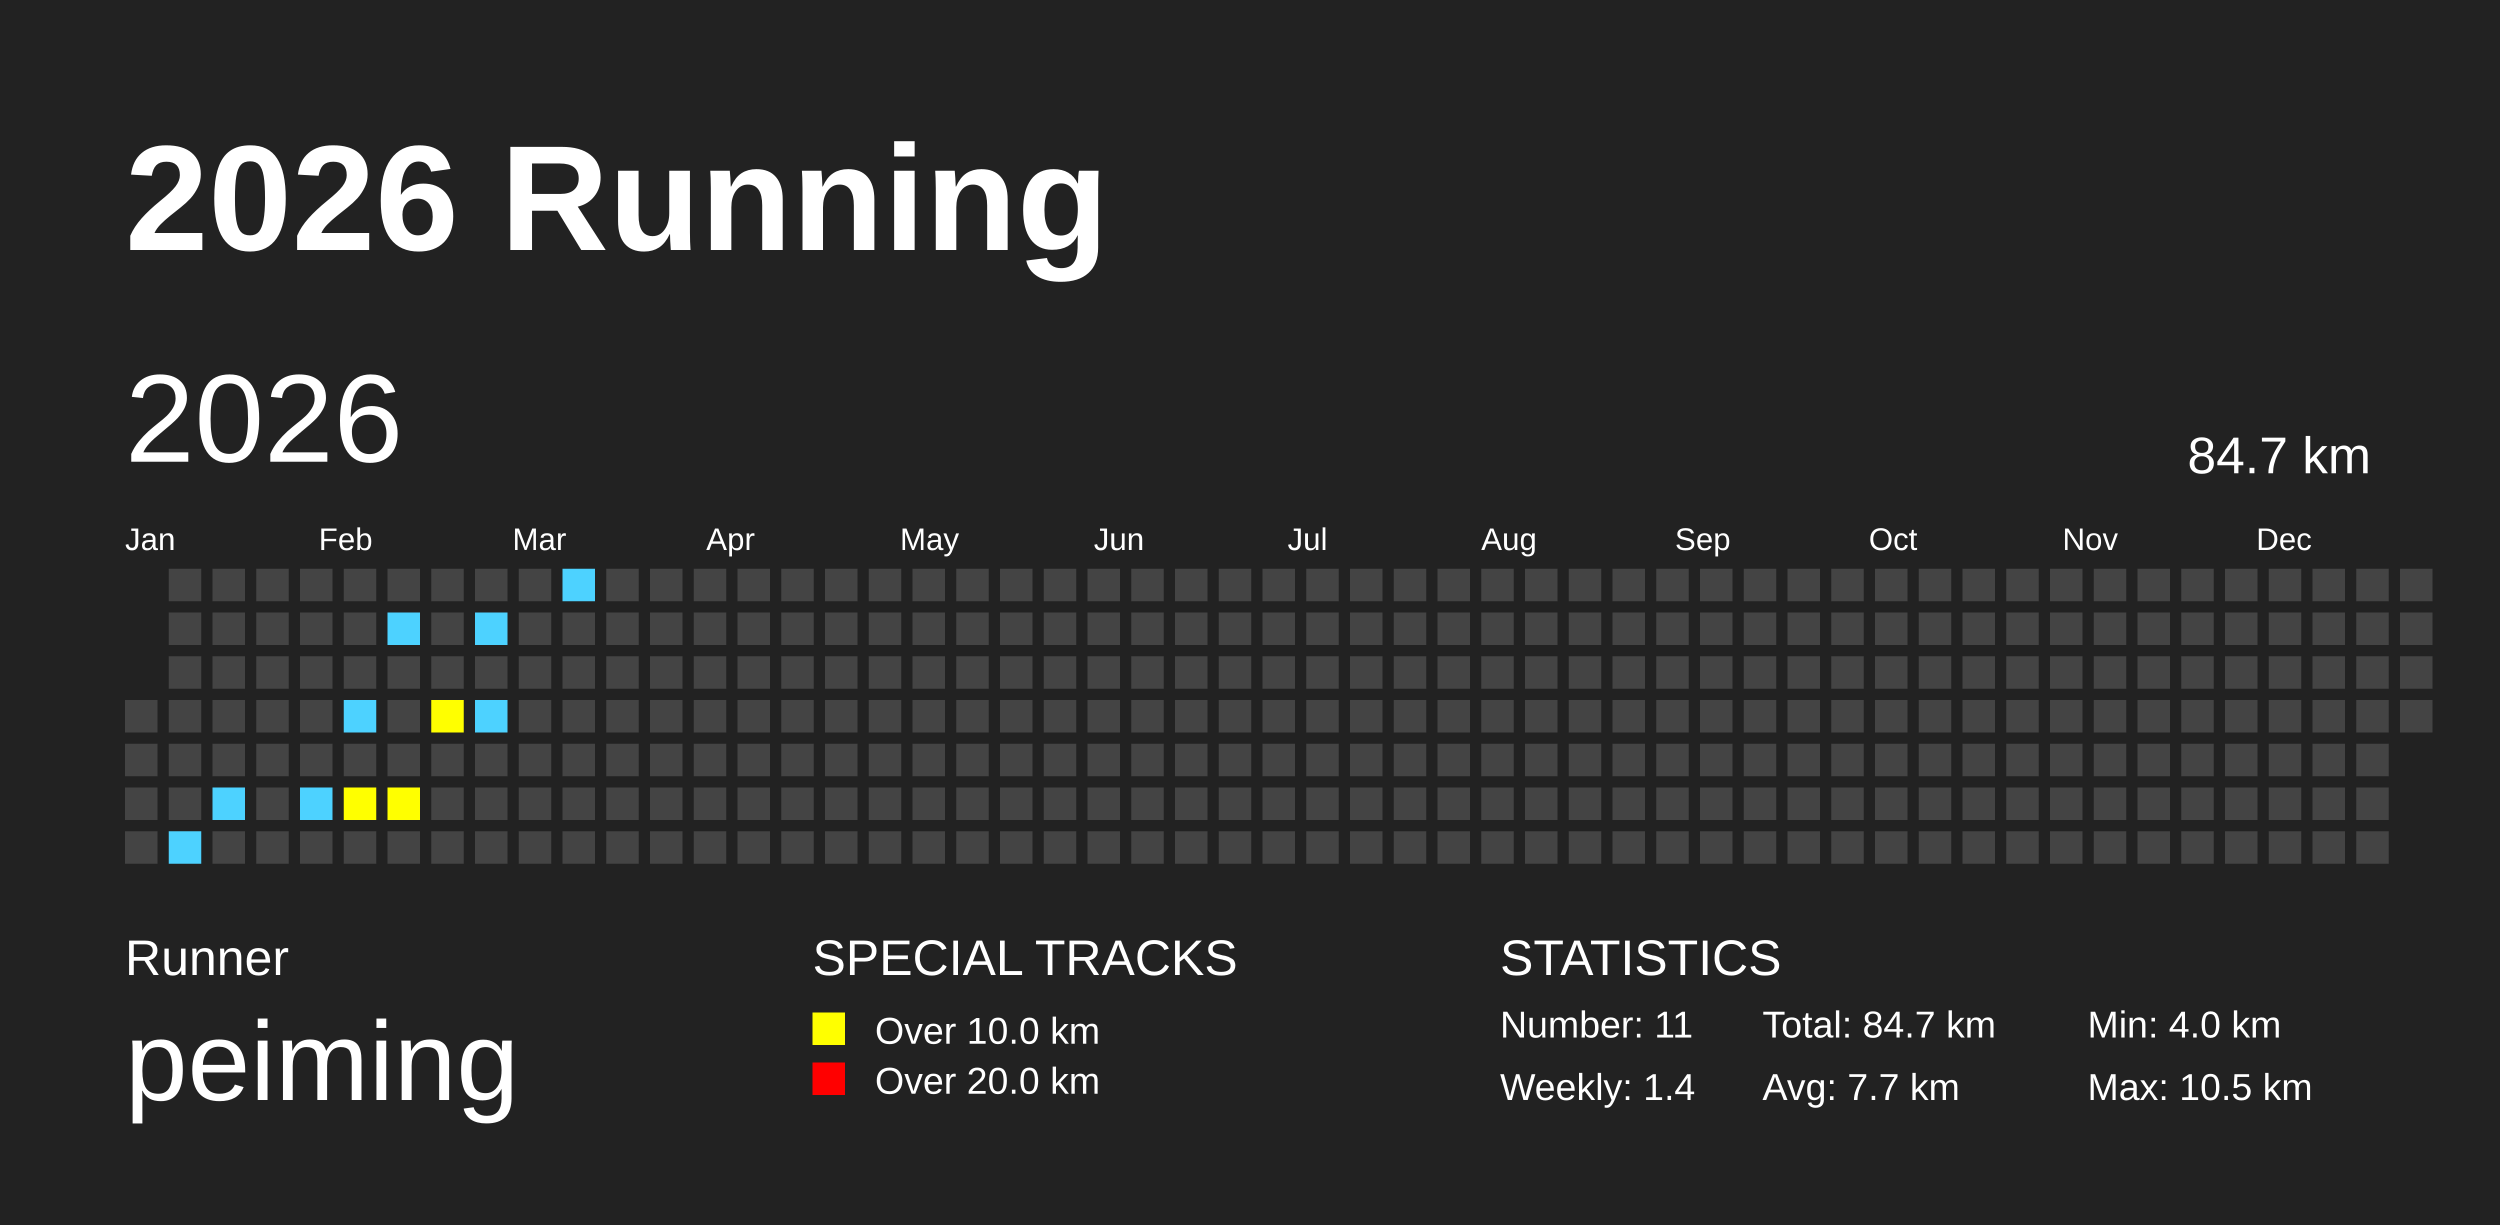
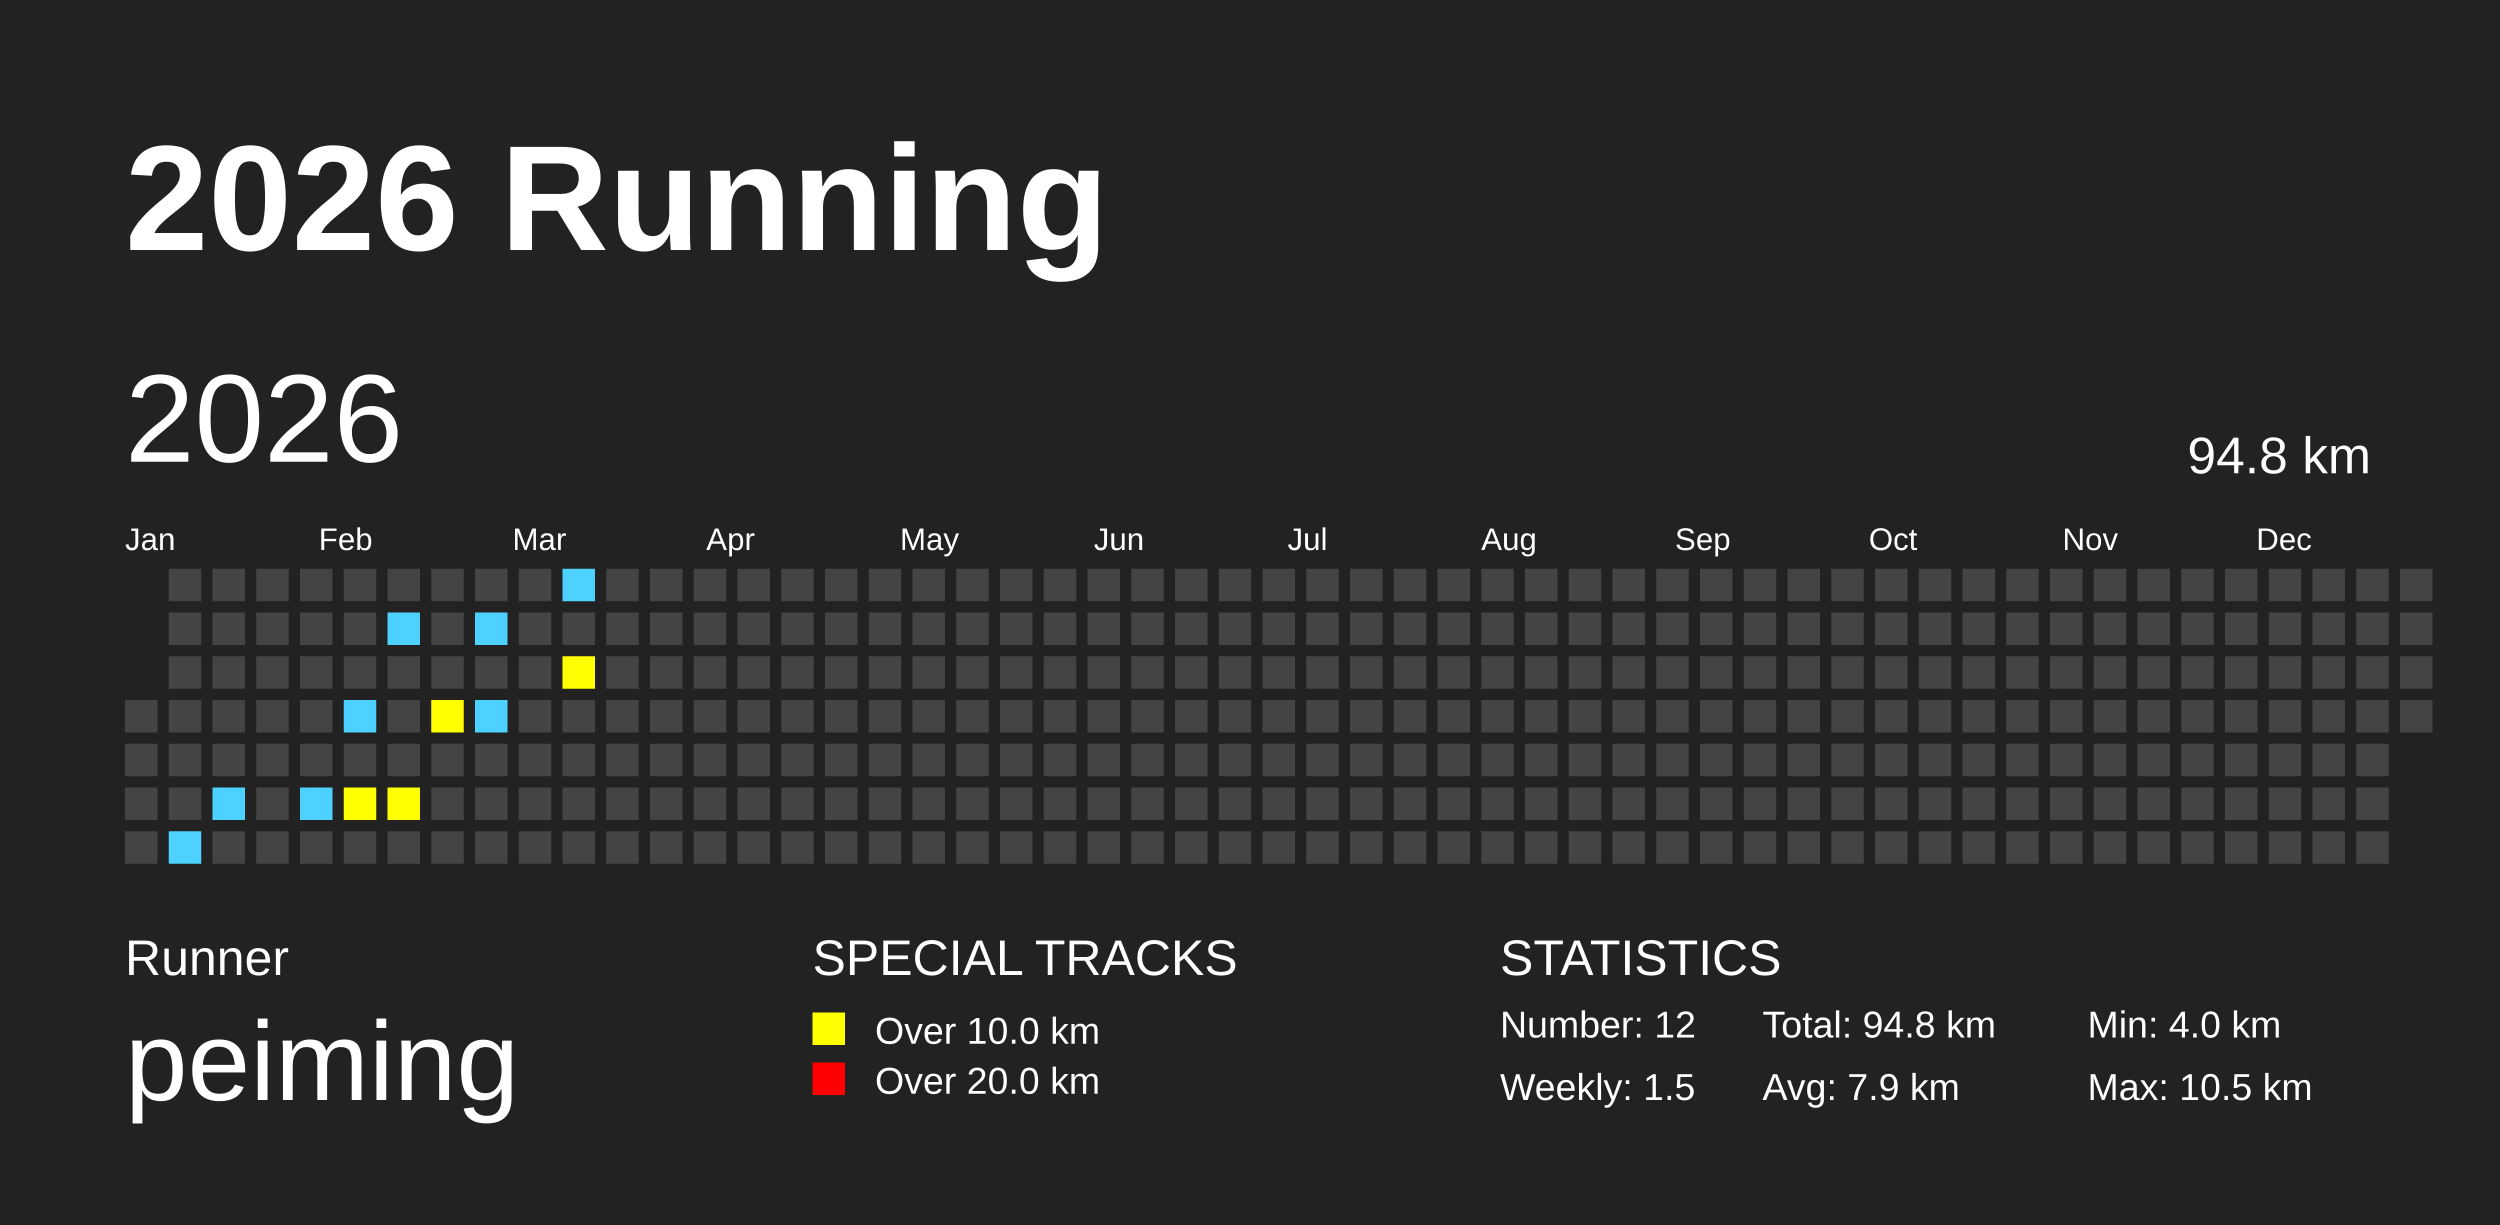
<svg xmlns="http://www.w3.org/2000/svg" baseProfile="full" height="98mm" version="1.1" viewBox="0,0,200,98" width="200mm">
  <defs />
  <rect fill="#222222" height="98" width="200" x="0" y="0" />
  <text fill="#FFFFFF" style="font-size:12px; font-family:Arial; font-weight:bold;" x="10" y="20">2026 Running</text>
  <text fill="#FFFFFF" style="font-size:4px; font-family:Arial" x="10" y="78">Runner</text>
  <text fill="#FFFFFF" style="font-size:9px; font-family:Arial" x="10" y="88">peiming</text>
  <text fill="#FFFFFF" style="font-size:4px; font-family:Arial" x="65" y="78">SPECIAL TRACKS</text>
  <rect fill="yellow" height="2.6" width="2.6" x="65" y="81" />
  <text fill="#FFFFFF" style="font-size:3px; font-family:Arial" x="70" y="83.5">Over 10.0 km</text>
  <rect fill="red" height="2.6" width="2.6" x="65" y="85" />
  <text fill="#FFFFFF" style="font-size:3px; font-family:Arial" x="70" y="87.5">Over 20.0 km</text>
  <text fill="#FFFFFF" style="font-size:4px; font-family:Arial" x="120" y="78">STATISTICS</text>
-   <text fill="#FFFFFF" style="font-size:3px; font-family:Arial" x="120" y="83">Number: 11</text>
-   <text fill="#FFFFFF" style="font-size:3px; font-family:Arial" x="120" y="88">Weekly: 1.4</text>
-   <text fill="#FFFFFF" style="font-size:3px; font-family:Arial" x="141" y="83">Total: 84.7 km</text>
-   <text fill="#FFFFFF" style="font-size:3px; font-family:Arial" x="141" y="88">Avg: 7.7 km</text>
+   <text fill="#FFFFFF" style="font-size:3px; font-family:Arial" x="120" y="83">Number: 12</text>
+   <text fill="#FFFFFF" style="font-size:3px; font-family:Arial" x="120" y="88">Weekly: 1.5</text>
+   <text fill="#FFFFFF" style="font-size:3px; font-family:Arial" x="141" y="83">Total: 94.8 km</text>
+   <text fill="#FFFFFF" style="font-size:3px; font-family:Arial" x="141" y="88">Avg: 7.9 km</text>
  <text fill="#FFFFFF" style="font-size:3px; font-family:Arial" x="167" y="83">Min: 4.0 km</text>
  <text fill="#FFFFFF" style="font-size:3px; font-family:Arial" x="167" y="88">Max: 10.5 km</text>
  <text dominant-baseline="hanging" fill="#FFFFFF" style="font-size:10.0px; font-family:Arial;" x="10" y="30">2026</text>
-   <text dominant-baseline="hanging" fill="#FFFFFF" style="font-size:4.125px; font-family:Arial;" x="175" y="35">84.7 km</text>
+   <text dominant-baseline="hanging" fill="#FFFFFF" style="font-size:4.125px; font-family:Arial;" x="175" y="35">94.8 km</text>
  <text fill="#FFFFFF" style="font-size:2.5px; font-family:Arial" x="10.0" y="44">Jan</text>
  <text fill="#FFFFFF" style="font-size:2.5px; font-family:Arial" x="25.5" y="44">Feb</text>
  <text fill="#FFFFFF" style="font-size:2.5px; font-family:Arial" x="41.0" y="44">Mar</text>
  <text fill="#FFFFFF" style="font-size:2.5px; font-family:Arial" x="56.5" y="44">Apr</text>
  <text fill="#FFFFFF" style="font-size:2.5px; font-family:Arial" x="72.0" y="44">May</text>
  <text fill="#FFFFFF" style="font-size:2.5px; font-family:Arial" x="87.5" y="44">Jun</text>
  <text fill="#FFFFFF" style="font-size:2.5px; font-family:Arial" x="103.0" y="44">Jul</text>
  <text fill="#FFFFFF" style="font-size:2.5px; font-family:Arial" x="118.5" y="44">Aug</text>
  <text fill="#FFFFFF" style="font-size:2.5px; font-family:Arial" x="134.0" y="44">Sep</text>
  <text fill="#FFFFFF" style="font-size:2.5px; font-family:Arial" x="149.5" y="44">Oct</text>
  <text fill="#FFFFFF" style="font-size:2.5px; font-family:Arial" x="165.0" y="44">Nov</text>
  <text fill="#FFFFFF" style="font-size:2.5px; font-family:Arial" x="180.5" y="44">Dec</text>
  <rect fill="#444444" height="2.6" width="2.6" x="10.0" y="56.0" />
  <rect fill="#444444" height="2.6" width="2.6" x="10.0" y="59.5" />
  <rect fill="#444444" height="2.6" width="2.6" x="10.0" y="63.0" />
  <rect fill="#444444" height="2.6" width="2.6" x="10.0" y="66.5" />
  <rect fill="#444444" height="2.6" width="2.6" x="13.5" y="45.5" />
  <rect fill="#444444" height="2.6" width="2.6" x="13.5" y="49.0" />
  <rect fill="#444444" height="2.6" width="2.6" x="13.5" y="52.5" />
  <rect fill="#444444" height="2.6" width="2.6" x="13.5" y="56.0" />
  <rect fill="#444444" height="2.6" width="2.6" x="13.5" y="59.5" />
  <rect fill="#444444" height="2.6" width="2.6" x="13.5" y="63.0" />
  <rect fill="#4DD2FF" height="2.6" width="2.6" x="13.5" y="66.5" />
  <rect fill="#444444" height="2.6" width="2.6" x="17.0" y="45.5" />
  <rect fill="#444444" height="2.6" width="2.6" x="17.0" y="49.0" />
  <rect fill="#444444" height="2.6" width="2.6" x="17.0" y="52.5" />
  <rect fill="#444444" height="2.6" width="2.6" x="17.0" y="56.0" />
  <rect fill="#444444" height="2.6" width="2.6" x="17.0" y="59.5" />
  <rect fill="#4DD2FF" height="2.6" width="2.6" x="17.0" y="63.0" />
  <rect fill="#444444" height="2.6" width="2.6" x="17.0" y="66.5" />
  <rect fill="#444444" height="2.6" width="2.6" x="20.5" y="45.5" />
  <rect fill="#444444" height="2.6" width="2.6" x="20.5" y="49.0" />
  <rect fill="#444444" height="2.6" width="2.6" x="20.5" y="52.5" />
  <rect fill="#444444" height="2.6" width="2.6" x="20.5" y="56.0" />
  <rect fill="#444444" height="2.6" width="2.6" x="20.5" y="59.5" />
  <rect fill="#444444" height="2.6" width="2.6" x="20.5" y="63.0" />
  <rect fill="#444444" height="2.6" width="2.6" x="20.5" y="66.5" />
  <rect fill="#444444" height="2.6" width="2.6" x="24.0" y="45.5" />
  <rect fill="#444444" height="2.6" width="2.6" x="24.0" y="49.0" />
  <rect fill="#444444" height="2.6" width="2.6" x="24.0" y="52.5" />
  <rect fill="#444444" height="2.6" width="2.6" x="24.0" y="56.0" />
  <rect fill="#444444" height="2.6" width="2.6" x="24.0" y="59.5" />
  <rect fill="#4DD2FF" height="2.6" width="2.6" x="24.0" y="63.0" />
  <rect fill="#444444" height="2.6" width="2.6" x="24.0" y="66.5" />
  <rect fill="#444444" height="2.6" width="2.6" x="27.5" y="45.5" />
  <rect fill="#444444" height="2.6" width="2.6" x="27.5" y="49.0" />
  <rect fill="#444444" height="2.6" width="2.6" x="27.5" y="52.5" />
  <rect fill="#4DD2FF" height="2.6" width="2.6" x="27.5" y="56.0" />
  <rect fill="#444444" height="2.6" width="2.6" x="27.5" y="59.5" />
  <rect fill="yellow" height="2.6" width="2.6" x="27.5" y="63.0" />
  <rect fill="#444444" height="2.6" width="2.6" x="27.5" y="66.5" />
  <rect fill="#444444" height="2.6" width="2.6" x="31.0" y="45.5" />
  <rect fill="#4DD2FF" height="2.6" width="2.6" x="31.0" y="49.0" />
  <rect fill="#444444" height="2.6" width="2.6" x="31.0" y="52.5" />
  <rect fill="#444444" height="2.6" width="2.6" x="31.0" y="56.0" />
  <rect fill="#444444" height="2.6" width="2.6" x="31.0" y="59.5" />
  <rect fill="yellow" height="2.6" width="2.6" x="31.0" y="63.0" />
  <rect fill="#444444" height="2.6" width="2.6" x="31.0" y="66.5" />
  <rect fill="#444444" height="2.6" width="2.6" x="34.5" y="45.5" />
  <rect fill="#444444" height="2.6" width="2.6" x="34.5" y="49.0" />
  <rect fill="#444444" height="2.6" width="2.6" x="34.5" y="52.5" />
  <rect fill="yellow" height="2.6" width="2.6" x="34.5" y="56.0" />
  <rect fill="#444444" height="2.6" width="2.6" x="34.5" y="59.5" />
  <rect fill="#444444" height="2.6" width="2.6" x="34.5" y="63.0" />
  <rect fill="#444444" height="2.6" width="2.6" x="34.5" y="66.5" />
  <rect fill="#444444" height="2.6" width="2.6" x="38.0" y="45.5" />
  <rect fill="#4DD2FF" height="2.6" width="2.6" x="38.0" y="49.0" />
  <rect fill="#444444" height="2.6" width="2.6" x="38.0" y="52.5" />
  <rect fill="#4DD2FF" height="2.6" width="2.6" x="38.0" y="56.0" />
  <rect fill="#444444" height="2.6" width="2.6" x="38.0" y="59.5" />
  <rect fill="#444444" height="2.6" width="2.6" x="38.0" y="63.0" />
  <rect fill="#444444" height="2.6" width="2.6" x="38.0" y="66.5" />
  <rect fill="#444444" height="2.6" width="2.6" x="41.5" y="45.5" />
  <rect fill="#444444" height="2.6" width="2.6" x="41.5" y="49.0" />
  <rect fill="#444444" height="2.6" width="2.6" x="41.5" y="52.5" />
  <rect fill="#444444" height="2.6" width="2.6" x="41.5" y="56.0" />
  <rect fill="#444444" height="2.6" width="2.6" x="41.5" y="59.5" />
  <rect fill="#444444" height="2.6" width="2.6" x="41.5" y="63.0" />
  <rect fill="#444444" height="2.6" width="2.6" x="41.5" y="66.5" />
  <rect fill="#4DD2FF" height="2.6" width="2.6" x="45.0" y="45.5" />
  <rect fill="#444444" height="2.6" width="2.6" x="45.0" y="49.0" />
-   <rect fill="#444444" height="2.6" width="2.6" x="45.0" y="52.5" />
+   <rect fill="yellow" height="2.6" width="2.6" x="45.0" y="52.5" />
  <rect fill="#444444" height="2.6" width="2.6" x="45.0" y="56.0" />
  <rect fill="#444444" height="2.6" width="2.6" x="45.0" y="59.5" />
  <rect fill="#444444" height="2.6" width="2.6" x="45.0" y="63.0" />
  <rect fill="#444444" height="2.6" width="2.6" x="45.0" y="66.5" />
  <rect fill="#444444" height="2.6" width="2.6" x="48.5" y="45.5" />
  <rect fill="#444444" height="2.6" width="2.6" x="48.5" y="49.0" />
  <rect fill="#444444" height="2.6" width="2.6" x="48.5" y="52.5" />
  <rect fill="#444444" height="2.6" width="2.6" x="48.5" y="56.0" />
  <rect fill="#444444" height="2.6" width="2.6" x="48.5" y="59.5" />
  <rect fill="#444444" height="2.6" width="2.6" x="48.5" y="63.0" />
  <rect fill="#444444" height="2.6" width="2.6" x="48.5" y="66.5" />
  <rect fill="#444444" height="2.6" width="2.6" x="52.0" y="45.5" />
  <rect fill="#444444" height="2.6" width="2.6" x="52.0" y="49.0" />
  <rect fill="#444444" height="2.6" width="2.6" x="52.0" y="52.5" />
  <rect fill="#444444" height="2.6" width="2.6" x="52.0" y="56.0" />
  <rect fill="#444444" height="2.6" width="2.6" x="52.0" y="59.5" />
  <rect fill="#444444" height="2.6" width="2.6" x="52.0" y="63.0" />
  <rect fill="#444444" height="2.6" width="2.6" x="52.0" y="66.5" />
  <rect fill="#444444" height="2.6" width="2.6" x="55.5" y="45.5" />
  <rect fill="#444444" height="2.6" width="2.6" x="55.5" y="49.0" />
  <rect fill="#444444" height="2.6" width="2.6" x="55.5" y="52.5" />
  <rect fill="#444444" height="2.6" width="2.6" x="55.5" y="56.0" />
  <rect fill="#444444" height="2.6" width="2.6" x="55.5" y="59.5" />
  <rect fill="#444444" height="2.6" width="2.6" x="55.5" y="63.0" />
  <rect fill="#444444" height="2.6" width="2.6" x="55.5" y="66.5" />
  <rect fill="#444444" height="2.6" width="2.6" x="59.0" y="45.5" />
  <rect fill="#444444" height="2.6" width="2.6" x="59.0" y="49.0" />
  <rect fill="#444444" height="2.6" width="2.6" x="59.0" y="52.5" />
  <rect fill="#444444" height="2.6" width="2.6" x="59.0" y="56.0" />
  <rect fill="#444444" height="2.6" width="2.6" x="59.0" y="59.5" />
  <rect fill="#444444" height="2.6" width="2.6" x="59.0" y="63.0" />
  <rect fill="#444444" height="2.6" width="2.6" x="59.0" y="66.5" />
  <rect fill="#444444" height="2.6" width="2.6" x="62.5" y="45.5" />
  <rect fill="#444444" height="2.6" width="2.6" x="62.5" y="49.0" />
  <rect fill="#444444" height="2.6" width="2.6" x="62.5" y="52.5" />
  <rect fill="#444444" height="2.6" width="2.6" x="62.5" y="56.0" />
  <rect fill="#444444" height="2.6" width="2.6" x="62.5" y="59.5" />
  <rect fill="#444444" height="2.6" width="2.6" x="62.5" y="63.0" />
  <rect fill="#444444" height="2.6" width="2.6" x="62.5" y="66.5" />
  <rect fill="#444444" height="2.6" width="2.6" x="66.0" y="45.5" />
  <rect fill="#444444" height="2.6" width="2.6" x="66.0" y="49.0" />
  <rect fill="#444444" height="2.6" width="2.6" x="66.0" y="52.5" />
  <rect fill="#444444" height="2.6" width="2.6" x="66.0" y="56.0" />
  <rect fill="#444444" height="2.6" width="2.6" x="66.0" y="59.5" />
  <rect fill="#444444" height="2.6" width="2.6" x="66.0" y="63.0" />
  <rect fill="#444444" height="2.6" width="2.6" x="66.0" y="66.5" />
  <rect fill="#444444" height="2.6" width="2.6" x="69.5" y="45.5" />
  <rect fill="#444444" height="2.6" width="2.6" x="69.5" y="49.0" />
  <rect fill="#444444" height="2.6" width="2.6" x="69.5" y="52.5" />
  <rect fill="#444444" height="2.6" width="2.6" x="69.5" y="56.0" />
  <rect fill="#444444" height="2.6" width="2.6" x="69.5" y="59.5" />
  <rect fill="#444444" height="2.6" width="2.6" x="69.5" y="63.0" />
  <rect fill="#444444" height="2.6" width="2.6" x="69.5" y="66.5" />
  <rect fill="#444444" height="2.6" width="2.6" x="73.0" y="45.5" />
  <rect fill="#444444" height="2.6" width="2.6" x="73.0" y="49.0" />
  <rect fill="#444444" height="2.6" width="2.6" x="73.0" y="52.5" />
  <rect fill="#444444" height="2.6" width="2.6" x="73.0" y="56.0" />
  <rect fill="#444444" height="2.6" width="2.6" x="73.0" y="59.5" />
  <rect fill="#444444" height="2.6" width="2.6" x="73.0" y="63.0" />
  <rect fill="#444444" height="2.6" width="2.6" x="73.0" y="66.5" />
  <rect fill="#444444" height="2.6" width="2.6" x="76.5" y="45.5" />
  <rect fill="#444444" height="2.6" width="2.6" x="76.5" y="49.0" />
  <rect fill="#444444" height="2.6" width="2.6" x="76.5" y="52.5" />
  <rect fill="#444444" height="2.6" width="2.6" x="76.5" y="56.0" />
  <rect fill="#444444" height="2.6" width="2.6" x="76.5" y="59.5" />
  <rect fill="#444444" height="2.6" width="2.6" x="76.5" y="63.0" />
  <rect fill="#444444" height="2.6" width="2.6" x="76.5" y="66.5" />
  <rect fill="#444444" height="2.6" width="2.6" x="80.0" y="45.5" />
  <rect fill="#444444" height="2.6" width="2.6" x="80.0" y="49.0" />
  <rect fill="#444444" height="2.6" width="2.6" x="80.0" y="52.5" />
  <rect fill="#444444" height="2.6" width="2.6" x="80.0" y="56.0" />
  <rect fill="#444444" height="2.6" width="2.6" x="80.0" y="59.5" />
  <rect fill="#444444" height="2.6" width="2.6" x="80.0" y="63.0" />
  <rect fill="#444444" height="2.6" width="2.6" x="80.0" y="66.5" />
  <rect fill="#444444" height="2.6" width="2.6" x="83.5" y="45.5" />
  <rect fill="#444444" height="2.6" width="2.6" x="83.5" y="49.0" />
  <rect fill="#444444" height="2.6" width="2.6" x="83.5" y="52.5" />
  <rect fill="#444444" height="2.6" width="2.6" x="83.5" y="56.0" />
  <rect fill="#444444" height="2.6" width="2.6" x="83.5" y="59.5" />
  <rect fill="#444444" height="2.6" width="2.6" x="83.5" y="63.0" />
  <rect fill="#444444" height="2.6" width="2.6" x="83.5" y="66.5" />
  <rect fill="#444444" height="2.6" width="2.6" x="87.0" y="45.5" />
  <rect fill="#444444" height="2.6" width="2.6" x="87.0" y="49.0" />
  <rect fill="#444444" height="2.6" width="2.6" x="87.0" y="52.5" />
  <rect fill="#444444" height="2.6" width="2.6" x="87.0" y="56.0" />
  <rect fill="#444444" height="2.6" width="2.6" x="87.0" y="59.5" />
  <rect fill="#444444" height="2.6" width="2.6" x="87.0" y="63.0" />
  <rect fill="#444444" height="2.6" width="2.6" x="87.0" y="66.5" />
  <rect fill="#444444" height="2.6" width="2.6" x="90.5" y="45.5" />
  <rect fill="#444444" height="2.6" width="2.6" x="90.5" y="49.0" />
  <rect fill="#444444" height="2.6" width="2.6" x="90.5" y="52.5" />
  <rect fill="#444444" height="2.6" width="2.6" x="90.5" y="56.0" />
  <rect fill="#444444" height="2.6" width="2.6" x="90.5" y="59.5" />
  <rect fill="#444444" height="2.6" width="2.6" x="90.5" y="63.0" />
  <rect fill="#444444" height="2.6" width="2.6" x="90.5" y="66.5" />
  <rect fill="#444444" height="2.6" width="2.6" x="94.0" y="45.5" />
  <rect fill="#444444" height="2.6" width="2.6" x="94.0" y="49.0" />
  <rect fill="#444444" height="2.6" width="2.6" x="94.0" y="52.5" />
  <rect fill="#444444" height="2.6" width="2.6" x="94.0" y="56.0" />
  <rect fill="#444444" height="2.6" width="2.6" x="94.0" y="59.5" />
  <rect fill="#444444" height="2.6" width="2.6" x="94.0" y="63.0" />
  <rect fill="#444444" height="2.6" width="2.6" x="94.0" y="66.5" />
  <rect fill="#444444" height="2.6" width="2.6" x="97.5" y="45.5" />
  <rect fill="#444444" height="2.6" width="2.6" x="97.5" y="49.0" />
  <rect fill="#444444" height="2.6" width="2.6" x="97.5" y="52.5" />
  <rect fill="#444444" height="2.6" width="2.6" x="97.5" y="56.0" />
  <rect fill="#444444" height="2.6" width="2.6" x="97.5" y="59.5" />
  <rect fill="#444444" height="2.6" width="2.6" x="97.5" y="63.0" />
  <rect fill="#444444" height="2.6" width="2.6" x="97.5" y="66.5" />
  <rect fill="#444444" height="2.6" width="2.6" x="101.0" y="45.5" />
  <rect fill="#444444" height="2.6" width="2.6" x="101.0" y="49.0" />
  <rect fill="#444444" height="2.6" width="2.6" x="101.0" y="52.5" />
  <rect fill="#444444" height="2.6" width="2.6" x="101.0" y="56.0" />
  <rect fill="#444444" height="2.6" width="2.6" x="101.0" y="59.5" />
  <rect fill="#444444" height="2.6" width="2.6" x="101.0" y="63.0" />
  <rect fill="#444444" height="2.6" width="2.6" x="101.0" y="66.5" />
  <rect fill="#444444" height="2.6" width="2.6" x="104.5" y="45.5" />
  <rect fill="#444444" height="2.6" width="2.6" x="104.5" y="49.0" />
  <rect fill="#444444" height="2.6" width="2.6" x="104.5" y="52.5" />
  <rect fill="#444444" height="2.6" width="2.6" x="104.5" y="56.0" />
  <rect fill="#444444" height="2.6" width="2.6" x="104.5" y="59.5" />
  <rect fill="#444444" height="2.6" width="2.6" x="104.5" y="63.0" />
  <rect fill="#444444" height="2.6" width="2.6" x="104.5" y="66.5" />
  <rect fill="#444444" height="2.6" width="2.6" x="108.0" y="45.5" />
  <rect fill="#444444" height="2.6" width="2.6" x="108.0" y="49.0" />
  <rect fill="#444444" height="2.6" width="2.6" x="108.0" y="52.5" />
  <rect fill="#444444" height="2.6" width="2.6" x="108.0" y="56.0" />
  <rect fill="#444444" height="2.6" width="2.6" x="108.0" y="59.5" />
  <rect fill="#444444" height="2.6" width="2.6" x="108.0" y="63.0" />
  <rect fill="#444444" height="2.6" width="2.6" x="108.0" y="66.5" />
  <rect fill="#444444" height="2.6" width="2.6" x="111.5" y="45.5" />
  <rect fill="#444444" height="2.6" width="2.6" x="111.5" y="49.0" />
  <rect fill="#444444" height="2.6" width="2.6" x="111.5" y="52.5" />
  <rect fill="#444444" height="2.6" width="2.6" x="111.5" y="56.0" />
  <rect fill="#444444" height="2.6" width="2.6" x="111.5" y="59.5" />
  <rect fill="#444444" height="2.6" width="2.6" x="111.5" y="63.0" />
  <rect fill="#444444" height="2.6" width="2.6" x="111.5" y="66.5" />
  <rect fill="#444444" height="2.6" width="2.6" x="115.0" y="45.5" />
  <rect fill="#444444" height="2.6" width="2.6" x="115.0" y="49.0" />
  <rect fill="#444444" height="2.6" width="2.6" x="115.0" y="52.5" />
  <rect fill="#444444" height="2.6" width="2.6" x="115.0" y="56.0" />
  <rect fill="#444444" height="2.6" width="2.6" x="115.0" y="59.5" />
  <rect fill="#444444" height="2.6" width="2.6" x="115.0" y="63.0" />
  <rect fill="#444444" height="2.6" width="2.6" x="115.0" y="66.5" />
  <rect fill="#444444" height="2.6" width="2.6" x="118.5" y="45.5" />
  <rect fill="#444444" height="2.6" width="2.6" x="118.5" y="49.0" />
  <rect fill="#444444" height="2.6" width="2.6" x="118.5" y="52.5" />
  <rect fill="#444444" height="2.6" width="2.6" x="118.5" y="56.0" />
  <rect fill="#444444" height="2.6" width="2.6" x="118.5" y="59.5" />
  <rect fill="#444444" height="2.6" width="2.6" x="118.5" y="63.0" />
  <rect fill="#444444" height="2.6" width="2.6" x="118.5" y="66.5" />
  <rect fill="#444444" height="2.6" width="2.6" x="122.0" y="45.5" />
  <rect fill="#444444" height="2.6" width="2.6" x="122.0" y="49.0" />
  <rect fill="#444444" height="2.6" width="2.6" x="122.0" y="52.5" />
  <rect fill="#444444" height="2.6" width="2.6" x="122.0" y="56.0" />
  <rect fill="#444444" height="2.6" width="2.6" x="122.0" y="59.5" />
  <rect fill="#444444" height="2.6" width="2.6" x="122.0" y="63.0" />
  <rect fill="#444444" height="2.6" width="2.6" x="122.0" y="66.5" />
  <rect fill="#444444" height="2.6" width="2.6" x="125.5" y="45.5" />
  <rect fill="#444444" height="2.6" width="2.6" x="125.5" y="49.0" />
  <rect fill="#444444" height="2.6" width="2.6" x="125.5" y="52.5" />
  <rect fill="#444444" height="2.6" width="2.6" x="125.5" y="56.0" />
  <rect fill="#444444" height="2.6" width="2.6" x="125.5" y="59.5" />
  <rect fill="#444444" height="2.6" width="2.6" x="125.5" y="63.0" />
  <rect fill="#444444" height="2.6" width="2.6" x="125.5" y="66.5" />
  <rect fill="#444444" height="2.6" width="2.6" x="129.0" y="45.5" />
  <rect fill="#444444" height="2.6" width="2.6" x="129.0" y="49.0" />
  <rect fill="#444444" height="2.6" width="2.6" x="129.0" y="52.5" />
  <rect fill="#444444" height="2.6" width="2.6" x="129.0" y="56.0" />
  <rect fill="#444444" height="2.6" width="2.6" x="129.0" y="59.5" />
  <rect fill="#444444" height="2.6" width="2.6" x="129.0" y="63.0" />
  <rect fill="#444444" height="2.6" width="2.6" x="129.0" y="66.5" />
  <rect fill="#444444" height="2.6" width="2.6" x="132.5" y="45.5" />
  <rect fill="#444444" height="2.6" width="2.6" x="132.5" y="49.0" />
  <rect fill="#444444" height="2.6" width="2.6" x="132.5" y="52.5" />
  <rect fill="#444444" height="2.6" width="2.6" x="132.5" y="56.0" />
  <rect fill="#444444" height="2.6" width="2.6" x="132.5" y="59.5" />
  <rect fill="#444444" height="2.6" width="2.6" x="132.5" y="63.0" />
  <rect fill="#444444" height="2.6" width="2.6" x="132.5" y="66.5" />
  <rect fill="#444444" height="2.6" width="2.6" x="136.0" y="45.5" />
  <rect fill="#444444" height="2.6" width="2.6" x="136.0" y="49.0" />
  <rect fill="#444444" height="2.6" width="2.6" x="136.0" y="52.5" />
  <rect fill="#444444" height="2.6" width="2.6" x="136.0" y="56.0" />
  <rect fill="#444444" height="2.6" width="2.6" x="136.0" y="59.5" />
  <rect fill="#444444" height="2.6" width="2.6" x="136.0" y="63.0" />
  <rect fill="#444444" height="2.6" width="2.6" x="136.0" y="66.5" />
  <rect fill="#444444" height="2.6" width="2.6" x="139.5" y="45.5" />
  <rect fill="#444444" height="2.6" width="2.6" x="139.5" y="49.0" />
  <rect fill="#444444" height="2.6" width="2.6" x="139.5" y="52.5" />
  <rect fill="#444444" height="2.6" width="2.6" x="139.5" y="56.0" />
  <rect fill="#444444" height="2.6" width="2.6" x="139.5" y="59.5" />
  <rect fill="#444444" height="2.6" width="2.6" x="139.5" y="63.0" />
  <rect fill="#444444" height="2.6" width="2.6" x="139.5" y="66.5" />
  <rect fill="#444444" height="2.6" width="2.6" x="143.0" y="45.5" />
  <rect fill="#444444" height="2.6" width="2.6" x="143.0" y="49.0" />
  <rect fill="#444444" height="2.6" width="2.6" x="143.0" y="52.5" />
  <rect fill="#444444" height="2.6" width="2.6" x="143.0" y="56.0" />
  <rect fill="#444444" height="2.6" width="2.6" x="143.0" y="59.5" />
  <rect fill="#444444" height="2.6" width="2.6" x="143.0" y="63.0" />
  <rect fill="#444444" height="2.6" width="2.6" x="143.0" y="66.5" />
  <rect fill="#444444" height="2.6" width="2.6" x="146.5" y="45.5" />
  <rect fill="#444444" height="2.6" width="2.6" x="146.5" y="49.0" />
  <rect fill="#444444" height="2.6" width="2.6" x="146.5" y="52.5" />
  <rect fill="#444444" height="2.6" width="2.6" x="146.5" y="56.0" />
  <rect fill="#444444" height="2.6" width="2.6" x="146.5" y="59.5" />
  <rect fill="#444444" height="2.6" width="2.6" x="146.5" y="63.0" />
  <rect fill="#444444" height="2.6" width="2.6" x="146.5" y="66.5" />
  <rect fill="#444444" height="2.6" width="2.6" x="150.0" y="45.5" />
  <rect fill="#444444" height="2.6" width="2.6" x="150.0" y="49.0" />
  <rect fill="#444444" height="2.6" width="2.6" x="150.0" y="52.5" />
  <rect fill="#444444" height="2.6" width="2.6" x="150.0" y="56.0" />
  <rect fill="#444444" height="2.6" width="2.6" x="150.0" y="59.5" />
  <rect fill="#444444" height="2.6" width="2.6" x="150.0" y="63.0" />
  <rect fill="#444444" height="2.6" width="2.6" x="150.0" y="66.5" />
  <rect fill="#444444" height="2.6" width="2.6" x="153.5" y="45.5" />
  <rect fill="#444444" height="2.6" width="2.6" x="153.5" y="49.0" />
  <rect fill="#444444" height="2.6" width="2.6" x="153.5" y="52.5" />
  <rect fill="#444444" height="2.6" width="2.6" x="153.5" y="56.0" />
  <rect fill="#444444" height="2.6" width="2.6" x="153.5" y="59.5" />
  <rect fill="#444444" height="2.6" width="2.6" x="153.5" y="63.0" />
  <rect fill="#444444" height="2.6" width="2.6" x="153.5" y="66.5" />
  <rect fill="#444444" height="2.6" width="2.6" x="157.0" y="45.5" />
  <rect fill="#444444" height="2.6" width="2.6" x="157.0" y="49.0" />
  <rect fill="#444444" height="2.6" width="2.6" x="157.0" y="52.5" />
  <rect fill="#444444" height="2.6" width="2.6" x="157.0" y="56.0" />
  <rect fill="#444444" height="2.6" width="2.6" x="157.0" y="59.5" />
  <rect fill="#444444" height="2.6" width="2.6" x="157.0" y="63.0" />
  <rect fill="#444444" height="2.6" width="2.6" x="157.0" y="66.5" />
  <rect fill="#444444" height="2.6" width="2.6" x="160.5" y="45.5" />
  <rect fill="#444444" height="2.6" width="2.6" x="160.5" y="49.0" />
  <rect fill="#444444" height="2.6" width="2.6" x="160.5" y="52.5" />
  <rect fill="#444444" height="2.6" width="2.6" x="160.5" y="56.0" />
  <rect fill="#444444" height="2.6" width="2.6" x="160.5" y="59.5" />
  <rect fill="#444444" height="2.6" width="2.6" x="160.5" y="63.0" />
  <rect fill="#444444" height="2.6" width="2.6" x="160.5" y="66.5" />
  <rect fill="#444444" height="2.6" width="2.6" x="164.0" y="45.5" />
  <rect fill="#444444" height="2.6" width="2.6" x="164.0" y="49.0" />
  <rect fill="#444444" height="2.6" width="2.6" x="164.0" y="52.5" />
  <rect fill="#444444" height="2.6" width="2.6" x="164.0" y="56.0" />
  <rect fill="#444444" height="2.6" width="2.6" x="164.0" y="59.5" />
  <rect fill="#444444" height="2.6" width="2.6" x="164.0" y="63.0" />
  <rect fill="#444444" height="2.6" width="2.6" x="164.0" y="66.5" />
  <rect fill="#444444" height="2.6" width="2.6" x="167.5" y="45.5" />
  <rect fill="#444444" height="2.6" width="2.6" x="167.5" y="49.0" />
  <rect fill="#444444" height="2.6" width="2.6" x="167.5" y="52.5" />
  <rect fill="#444444" height="2.6" width="2.6" x="167.5" y="56.0" />
  <rect fill="#444444" height="2.6" width="2.6" x="167.5" y="59.5" />
  <rect fill="#444444" height="2.6" width="2.6" x="167.5" y="63.0" />
  <rect fill="#444444" height="2.6" width="2.6" x="167.5" y="66.5" />
  <rect fill="#444444" height="2.6" width="2.6" x="171.0" y="45.5" />
  <rect fill="#444444" height="2.6" width="2.6" x="171.0" y="49.0" />
  <rect fill="#444444" height="2.6" width="2.6" x="171.0" y="52.5" />
  <rect fill="#444444" height="2.6" width="2.6" x="171.0" y="56.0" />
  <rect fill="#444444" height="2.6" width="2.6" x="171.0" y="59.5" />
  <rect fill="#444444" height="2.6" width="2.6" x="171.0" y="63.0" />
  <rect fill="#444444" height="2.6" width="2.6" x="171.0" y="66.5" />
  <rect fill="#444444" height="2.6" width="2.6" x="174.5" y="45.5" />
  <rect fill="#444444" height="2.6" width="2.6" x="174.5" y="49.0" />
  <rect fill="#444444" height="2.6" width="2.6" x="174.5" y="52.5" />
  <rect fill="#444444" height="2.6" width="2.6" x="174.5" y="56.0" />
  <rect fill="#444444" height="2.6" width="2.6" x="174.5" y="59.5" />
  <rect fill="#444444" height="2.6" width="2.6" x="174.5" y="63.0" />
  <rect fill="#444444" height="2.6" width="2.6" x="174.5" y="66.5" />
  <rect fill="#444444" height="2.6" width="2.6" x="178.0" y="45.5" />
  <rect fill="#444444" height="2.6" width="2.6" x="178.0" y="49.0" />
  <rect fill="#444444" height="2.6" width="2.6" x="178.0" y="52.5" />
  <rect fill="#444444" height="2.6" width="2.6" x="178.0" y="56.0" />
  <rect fill="#444444" height="2.6" width="2.6" x="178.0" y="59.5" />
  <rect fill="#444444" height="2.6" width="2.6" x="178.0" y="63.0" />
  <rect fill="#444444" height="2.6" width="2.6" x="178.0" y="66.5" />
  <rect fill="#444444" height="2.6" width="2.6" x="181.5" y="45.5" />
  <rect fill="#444444" height="2.6" width="2.6" x="181.5" y="49.0" />
  <rect fill="#444444" height="2.6" width="2.6" x="181.5" y="52.5" />
  <rect fill="#444444" height="2.6" width="2.6" x="181.5" y="56.0" />
  <rect fill="#444444" height="2.6" width="2.6" x="181.5" y="59.5" />
  <rect fill="#444444" height="2.6" width="2.6" x="181.5" y="63.0" />
  <rect fill="#444444" height="2.6" width="2.6" x="181.5" y="66.5" />
  <rect fill="#444444" height="2.6" width="2.6" x="185.0" y="45.5" />
  <rect fill="#444444" height="2.6" width="2.6" x="185.0" y="49.0" />
  <rect fill="#444444" height="2.6" width="2.6" x="185.0" y="52.5" />
  <rect fill="#444444" height="2.6" width="2.6" x="185.0" y="56.0" />
  <rect fill="#444444" height="2.6" width="2.6" x="185.0" y="59.5" />
  <rect fill="#444444" height="2.6" width="2.6" x="185.0" y="63.0" />
  <rect fill="#444444" height="2.6" width="2.6" x="185.0" y="66.5" />
  <rect fill="#444444" height="2.6" width="2.6" x="188.5" y="45.5" />
  <rect fill="#444444" height="2.6" width="2.6" x="188.5" y="49.0" />
  <rect fill="#444444" height="2.6" width="2.6" x="188.5" y="52.5" />
  <rect fill="#444444" height="2.6" width="2.6" x="188.5" y="56.0" />
  <rect fill="#444444" height="2.6" width="2.6" x="188.5" y="59.5" />
  <rect fill="#444444" height="2.6" width="2.6" x="188.5" y="63.0" />
  <rect fill="#444444" height="2.6" width="2.6" x="188.5" y="66.5" />
  <rect fill="#444444" height="2.6" width="2.6" x="192.0" y="45.5" />
  <rect fill="#444444" height="2.6" width="2.6" x="192.0" y="49.0" />
  <rect fill="#444444" height="2.6" width="2.6" x="192.0" y="52.5" />
  <rect fill="#444444" height="2.6" width="2.6" x="192.0" y="56.0" />
</svg>
